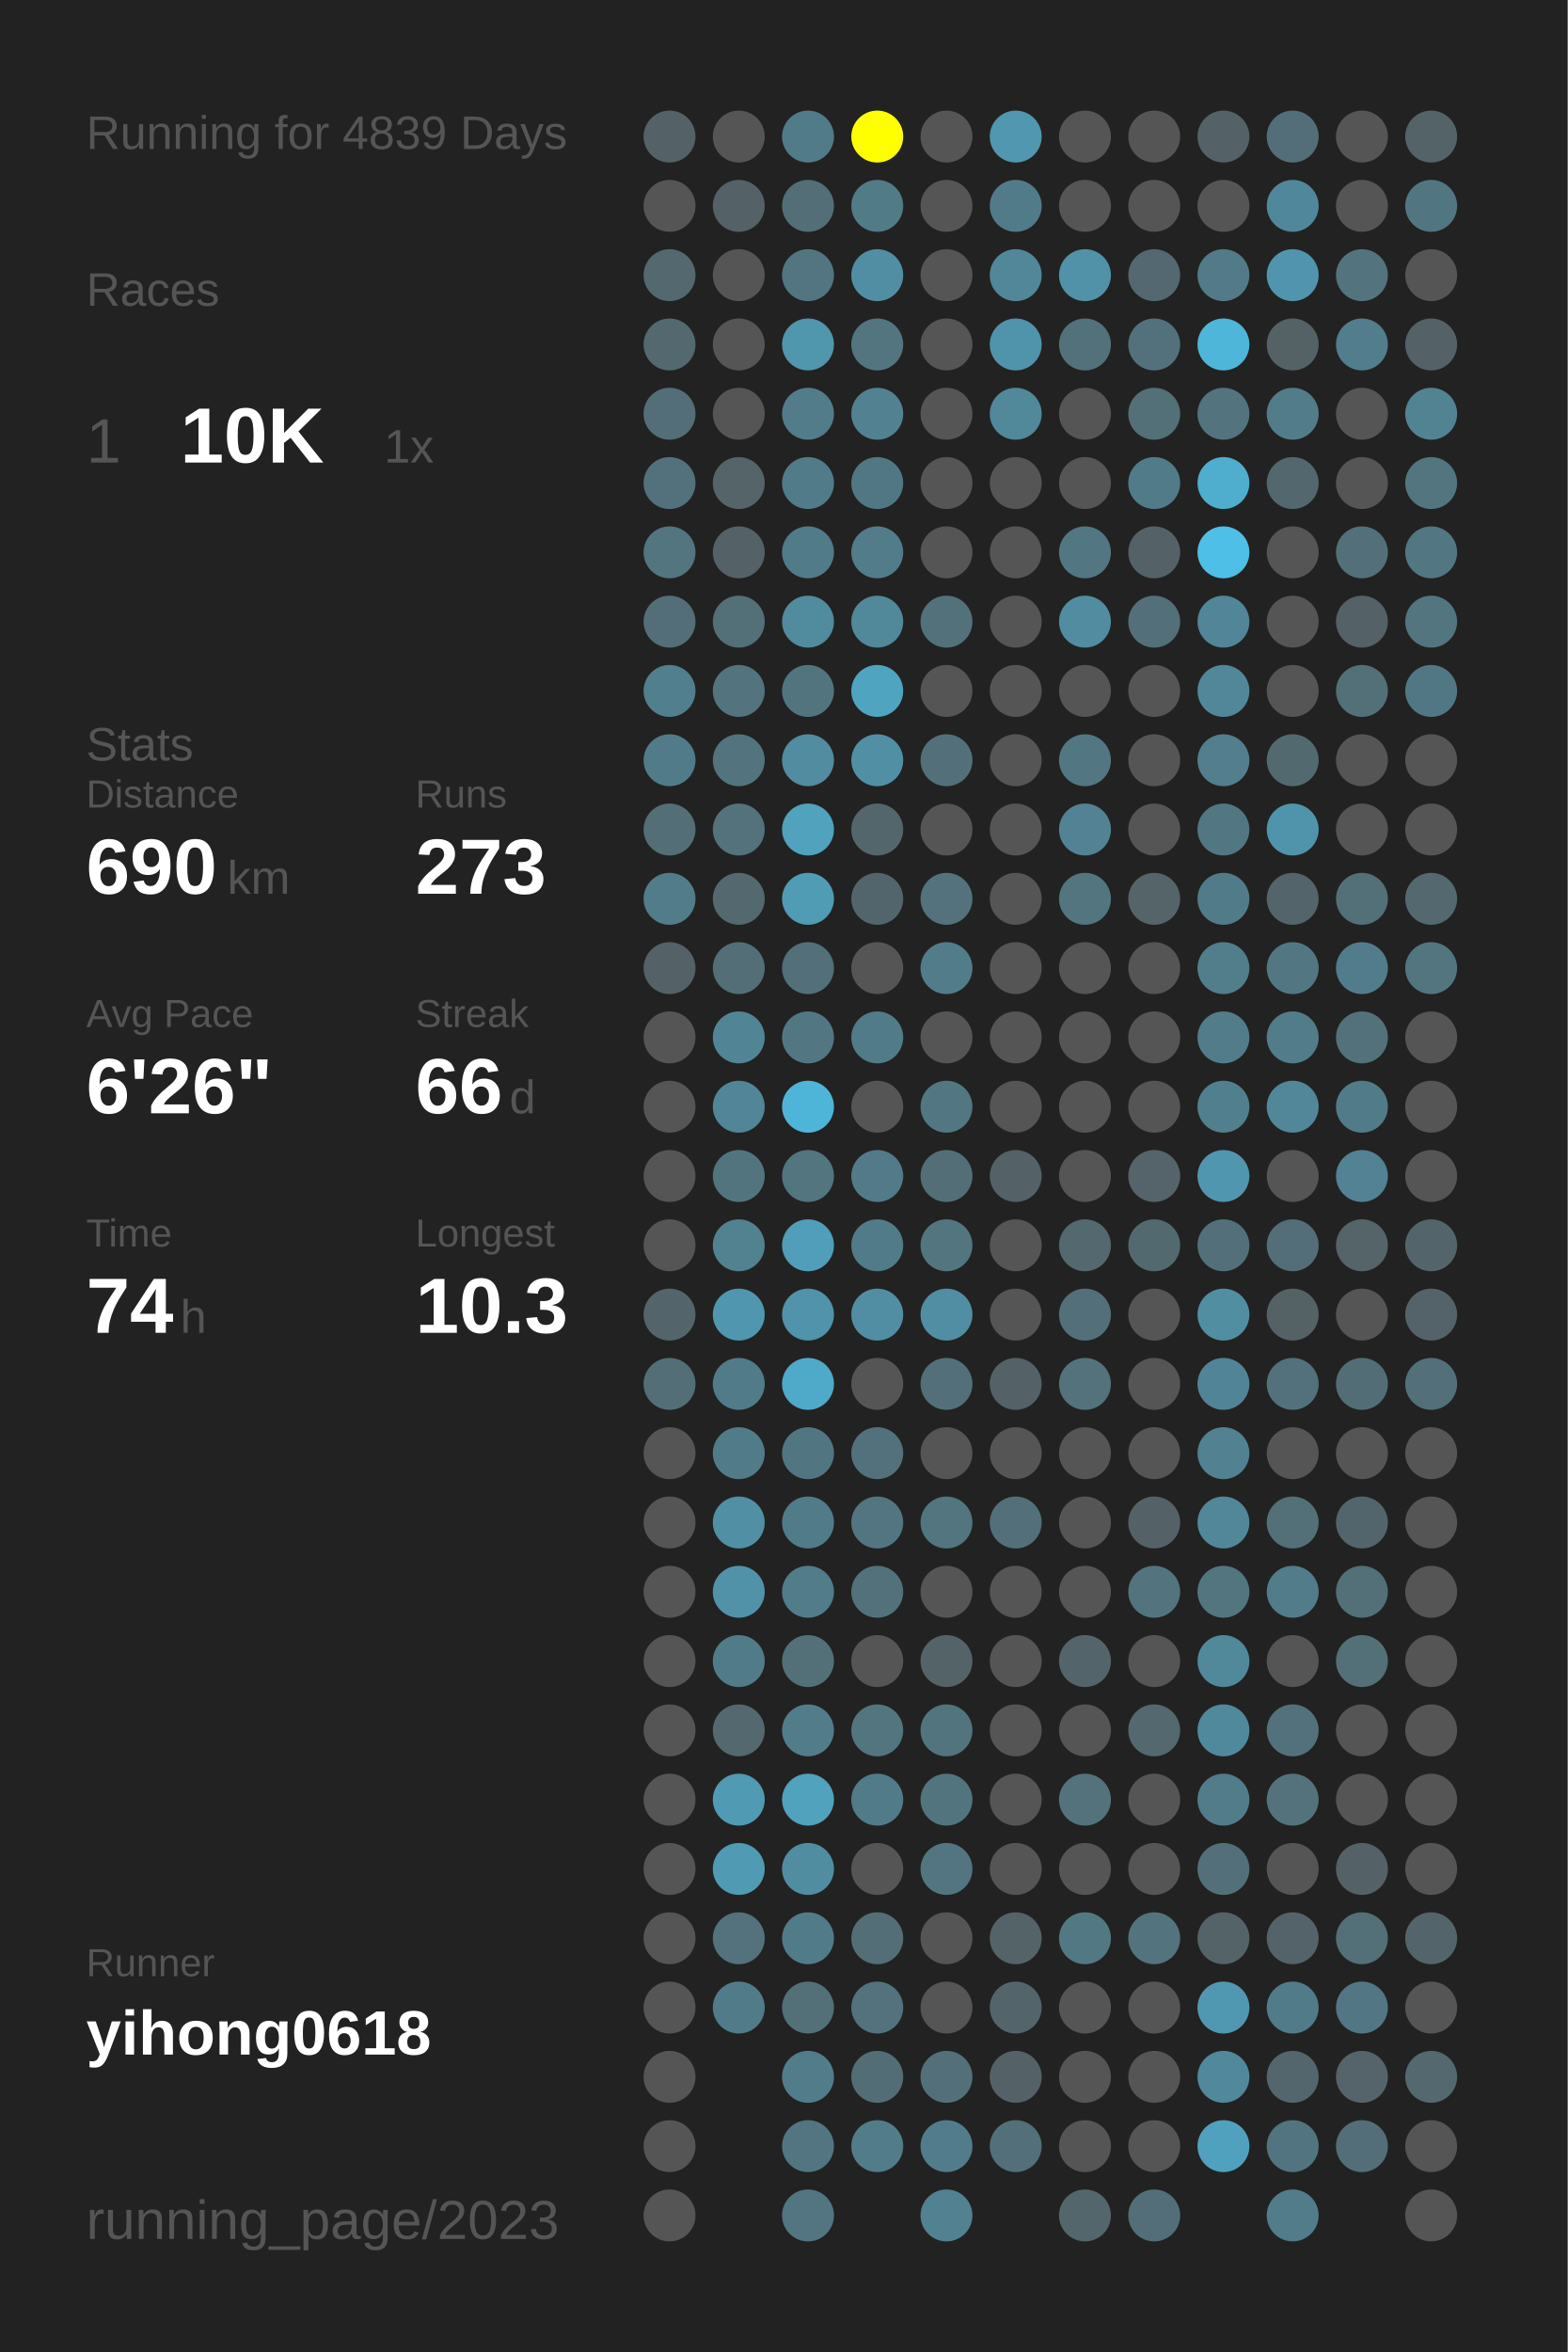
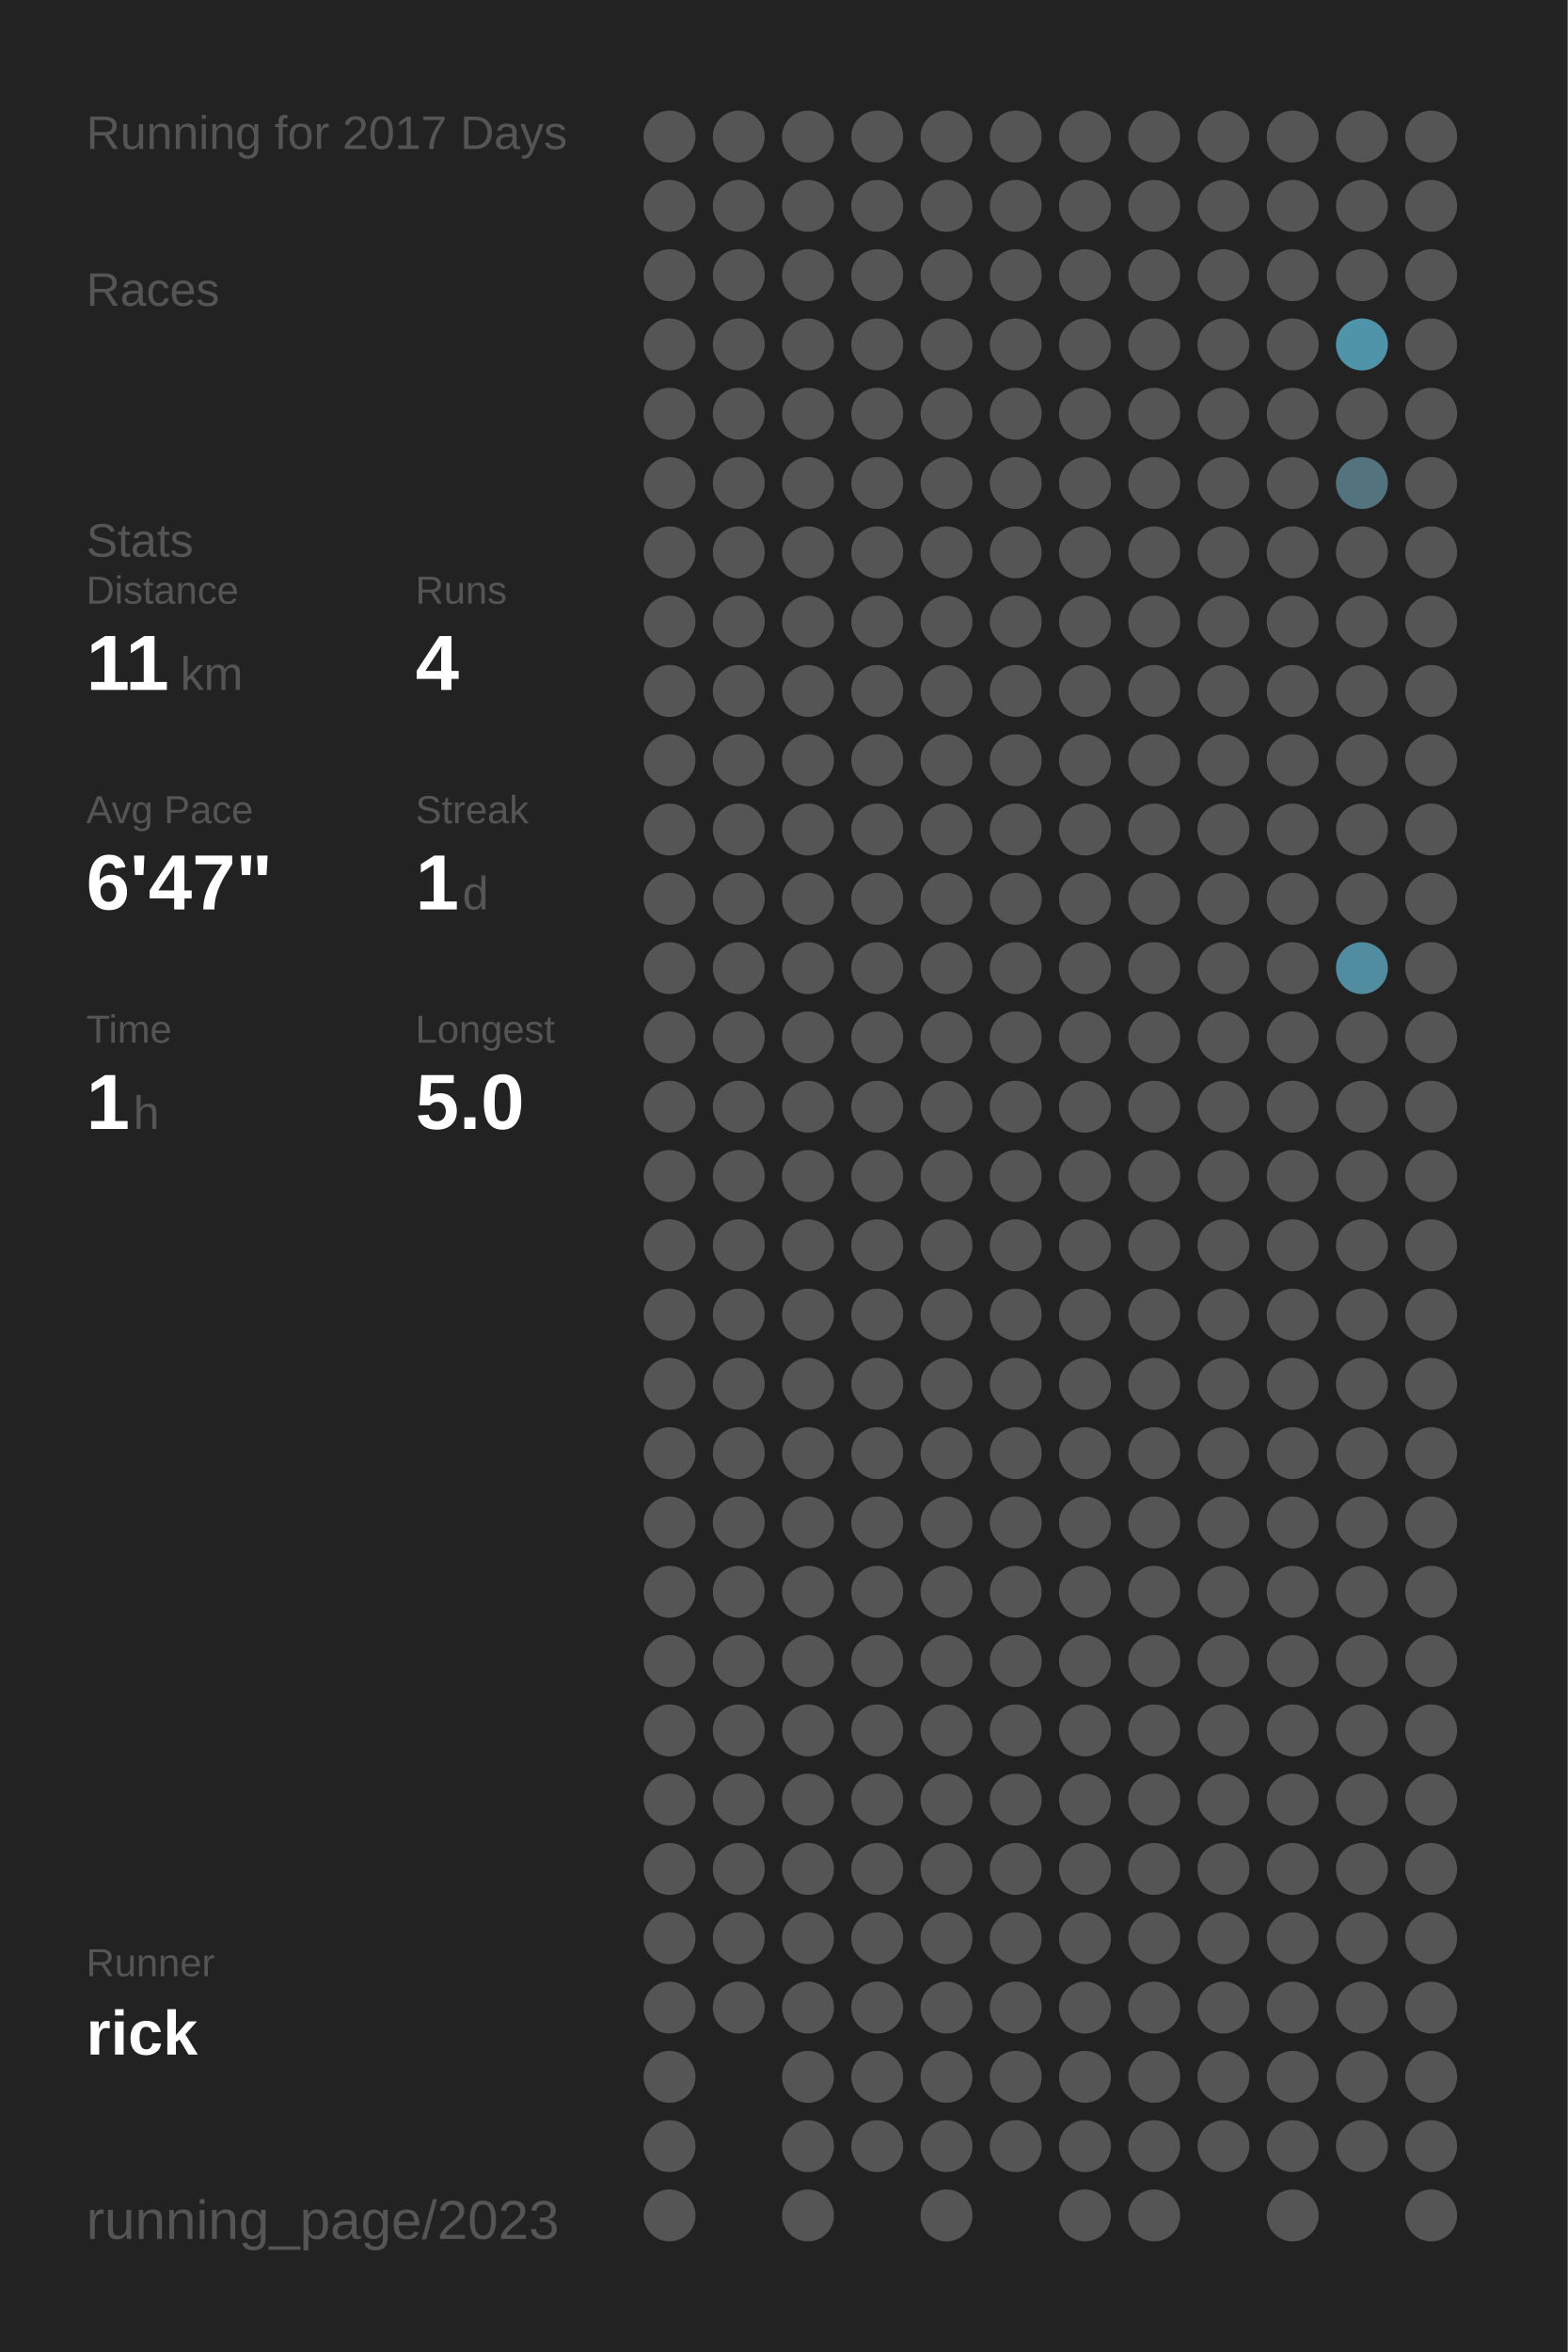
<svg xmlns="http://www.w3.org/2000/svg" baseProfile="full" height="300mm" version="1.1" viewBox="0,0,200,300" width="200mm">
  <defs />
  <rect fill="#222222" height="300" width="200" x="0" y="0" />
-   <text fill="#555555" style="font-size:6px; font-family:Arial;" x="11" y="19">Running for 4839 Days</text>
+   <text fill="#555555" style="font-size:6px; font-family:Arial;" x="11" y="19">Running for 2017 Days</text>
  <text fill="#555555" style="font-size:6px; font-family:Arial;" x="11" y="39">Races</text>
-   <text fill="#555555" style="font-size:8px; font-family:Arial;" x="11" y="59">1</text>
-   <text fill="#FFFFFF" style="font-size:10px; font-family:Arial; font-weight:bold;" x="23" y="59">10K</text>
-   <text fill="#555555" style="font-size:6px; font-family:Arial;" x="49" y="59">1x</text>
-   <text fill="#555555" style="font-size:6px; font-family:Arial;" x="11" y="97">Stats</text>
-   <text fill="#555555" style="font-size:5px; font-family:Arial;" x="11" y="103">Distance</text>
-   <text fill="#FFFFFF" style="font-size:10px; font-family:Arial; font-weight:bold;" x="11" y="114">690</text>
-   <text fill="#555555" style="font-size:6px; font-family:Arial;" x="29" y="114">km</text>
-   <text fill="#555555" style="font-size:5px; font-family:Arial;" x="53" y="103">Runs</text>
-   <text fill="#FFFFFF" style="font-size:10px; font-family:Arial; font-weight:bold;" x="53" y="114">273</text>
-   <text fill="#555555" style="font-size:5px; font-family:Arial;" x="11" y="131">Avg Pace</text>
-   <text fill="#FFFFFF" style="font-size:10px; font-family:Arial; font-weight:bold;" x="11" y="142">6'26"</text>
-   <text fill="#555555" style="font-size:5px; font-family:Arial;" x="53" y="131">Streak</text>
-   <text fill="#FFFFFF" style="font-size:10px; font-family:Arial; font-weight:bold;" x="53" y="142">66</text>
-   <text fill="#555555" style="font-size:6px; font-family:Arial;" x="65" y="142">d</text>
-   <text fill="#555555" style="font-size:5px; font-family:Arial;" x="11" y="159">Time</text>
-   <text fill="#FFFFFF" style="font-size:10px; font-family:Arial; font-weight:bold;" x="11" y="170">74</text>
-   <text fill="#555555" style="font-size:6px; font-family:Arial;" x="23" y="170">h</text>
-   <text fill="#555555" style="font-size:5px; font-family:Arial;" x="53" y="159">Longest</text>
-   <text fill="#FFFFFF" style="font-size:10px; font-family:Arial; font-weight:bold;" x="53" y="170">10.3</text>
+   <text fill="#555555" style="font-size:6px; font-family:Arial;" x="11" y="71">Stats</text>
+   <text fill="#555555" style="font-size:5px; font-family:Arial;" x="11" y="77">Distance</text>
+   <text fill="#FFFFFF" style="font-size:10px; font-family:Arial; font-weight:bold;" x="11" y="88">11</text>
+   <text fill="#555555" style="font-size:6px; font-family:Arial;" x="23" y="88">km</text>
+   <text fill="#555555" style="font-size:5px; font-family:Arial;" x="53" y="77">Runs</text>
+   <text fill="#FFFFFF" style="font-size:10px; font-family:Arial; font-weight:bold;" x="53" y="88">4</text>
+   <text fill="#555555" style="font-size:5px; font-family:Arial;" x="11" y="105">Avg Pace</text>
+   <text fill="#FFFFFF" style="font-size:10px; font-family:Arial; font-weight:bold;" x="11" y="116">6'47"</text>
+   <text fill="#555555" style="font-size:5px; font-family:Arial;" x="53" y="105">Streak</text>
+   <text fill="#FFFFFF" style="font-size:10px; font-family:Arial; font-weight:bold;" x="53" y="116">1</text>
+   <text fill="#555555" style="font-size:6px; font-family:Arial;" x="59" y="116">d</text>
+   <text fill="#555555" style="font-size:5px; font-family:Arial;" x="11" y="133">Time</text>
+   <text fill="#FFFFFF" style="font-size:10px; font-family:Arial; font-weight:bold;" x="11" y="144">1</text>
+   <text fill="#555555" style="font-size:6px; font-family:Arial;" x="17" y="144">h</text>
+   <text fill="#555555" style="font-size:5px; font-family:Arial;" x="53" y="133">Longest</text>
+   <text fill="#FFFFFF" style="font-size:10px; font-family:Arial; font-weight:bold;" x="53" y="144">5.0</text>
  <text fill="#555555" style="font-size:5px; font-family:Arial;" x="11" y="252.065">Runner</text>
-   <text fill="#FFFFFF" style="font-size:8px; font-family:Arial; font-weight:bold;" x="11" y="262.065">yihong0618</text>
+   <text fill="#FFFFFF" style="font-size:8px; font-family:Arial; font-weight:bold;" x="11" y="262.065">rick</text>
  <text fill="#555555" style="font-size:7px; font-family:Arial;" x="11" y="285.581">running_page/2023</text>
-   <circle cx="85.417" cy="17.419" fill="#546166" r="3.312" />
+   <circle cx="85.417" cy="17.419" fill="#555555" r="3.312" />
  <circle cx="85.417" cy="26.258" fill="#555555" r="3.312" />
-   <circle cx="85.417" cy="35.097" fill="#53686f" r="3.312" />
-   <circle cx="85.417" cy="43.935" fill="#53686f" r="3.312" />
-   <circle cx="85.417" cy="52.774" fill="#536e78" r="3.312" />
-   <circle cx="85.417" cy="61.613" fill="#53717c" r="3.312" />
-   <circle cx="85.417" cy="70.452" fill="#527580" r="3.312" />
-   <circle cx="85.417" cy="79.29" fill="#536e78" r="3.312" />
-   <circle cx="85.417" cy="88.129" fill="#527f8e" r="3.312" />
-   <circle cx="85.417" cy="96.968" fill="#527b89" r="3.312" />
-   <circle cx="85.417" cy="105.806" fill="#536e77" r="3.312" />
-   <circle cx="85.417" cy="114.645" fill="#527c8a" r="3.312" />
-   <circle cx="85.417" cy="123.484" fill="#546166" r="3.312" />
+   <circle cx="85.417" cy="35.097" fill="#555555" r="3.312" />
+   <circle cx="85.417" cy="43.935" fill="#555555" r="3.312" />
+   <circle cx="85.417" cy="52.774" fill="#555555" r="3.312" />
+   <circle cx="85.417" cy="61.613" fill="#555555" r="3.312" />
+   <circle cx="85.417" cy="70.452" fill="#555555" r="3.312" />
+   <circle cx="85.417" cy="79.29" fill="#555555" r="3.312" />
+   <circle cx="85.417" cy="88.129" fill="#555555" r="3.312" />
+   <circle cx="85.417" cy="96.968" fill="#555555" r="3.312" />
+   <circle cx="85.417" cy="105.806" fill="#555555" r="3.312" />
+   <circle cx="85.417" cy="114.645" fill="#555555" r="3.312" />
+   <circle cx="85.417" cy="123.484" fill="#555555" r="3.312" />
  <circle cx="85.417" cy="132.323" fill="#555555" r="3.312" />
  <circle cx="85.417" cy="141.161" fill="#555555" r="3.312" />
  <circle cx="85.417" cy="150" fill="#555555" r="3.312" />
  <circle cx="85.417" cy="158.839" fill="#555555" r="3.312" />
-   <circle cx="85.417" cy="167.677" fill="#53656b" r="3.312" />
-   <circle cx="85.417" cy="176.516" fill="#536e77" r="3.312" />
+   <circle cx="85.417" cy="167.677" fill="#555555" r="3.312" />
+   <circle cx="85.417" cy="176.516" fill="#555555" r="3.312" />
  <circle cx="85.417" cy="185.355" fill="#555555" r="3.312" />
  <circle cx="85.417" cy="194.194" fill="#555555" r="3.312" />
  <circle cx="85.417" cy="203.032" fill="#555555" r="3.312" />
  <circle cx="85.417" cy="211.871" fill="#555555" r="3.312" />
  <circle cx="85.417" cy="220.71" fill="#555555" r="3.312" />
  <circle cx="85.417" cy="229.548" fill="#555555" r="3.312" />
  <circle cx="85.417" cy="238.387" fill="#555555" r="3.312" />
  <circle cx="85.417" cy="247.226" fill="#555555" r="3.312" />
  <circle cx="85.417" cy="256.065" fill="#555555" r="3.312" />
  <circle cx="85.417" cy="264.903" fill="#555555" r="3.312" />
  <circle cx="85.417" cy="273.742" fill="#555555" r="3.312" />
  <circle cx="85.417" cy="282.581" fill="#555555" r="3.312" />
  <circle cx="94.25" cy="17.419" fill="#555555" r="3.312" />
-   <circle cx="94.25" cy="26.258" fill="#546166" r="3.312" />
+   <circle cx="94.25" cy="26.258" fill="#555555" r="3.312" />
  <circle cx="94.25" cy="35.097" fill="#555555" r="3.312" />
  <circle cx="94.25" cy="43.935" fill="#555555" r="3.312" />
  <circle cx="94.25" cy="52.774" fill="#555555" r="3.312" />
-   <circle cx="94.25" cy="61.613" fill="#546469" r="3.312" />
-   <circle cx="94.25" cy="70.452" fill="#546267" r="3.312" />
-   <circle cx="94.25" cy="79.29" fill="#536f78" r="3.312" />
-   <circle cx="94.25" cy="88.129" fill="#53737e" r="3.312" />
-   <circle cx="94.25" cy="96.968" fill="#53737e" r="3.312" />
-   <circle cx="94.25" cy="105.806" fill="#53727c" r="3.312" />
-   <circle cx="94.25" cy="114.645" fill="#53686f" r="3.312" />
-   <circle cx="94.25" cy="123.484" fill="#536e77" r="3.312" />
-   <circle cx="94.25" cy="132.323" fill="#518596" r="3.312" />
-   <circle cx="94.25" cy="141.161" fill="#518597" r="3.312" />
-   <circle cx="94.25" cy="150" fill="#52747f" r="3.312" />
-   <circle cx="94.25" cy="158.839" fill="#528190" r="3.312" />
-   <circle cx="94.25" cy="167.677" fill="#5096ae" r="3.312" />
-   <circle cx="94.25" cy="176.516" fill="#527b89" r="3.312" />
-   <circle cx="94.25" cy="185.355" fill="#527b89" r="3.312" />
-   <circle cx="94.25" cy="194.194" fill="#518fa4" r="3.312" />
-   <circle cx="94.25" cy="203.032" fill="#5192a9" r="3.312" />
-   <circle cx="94.25" cy="211.871" fill="#527b89" r="3.312" />
-   <circle cx="94.25" cy="220.71" fill="#53686f" r="3.312" />
-   <circle cx="94.25" cy="229.548" fill="#509ab3" r="3.312" />
-   <circle cx="94.25" cy="238.387" fill="#509ab3" r="3.312" />
-   <circle cx="94.25" cy="247.226" fill="#53727d" r="3.312" />
-   <circle cx="94.25" cy="256.065" fill="#527b89" r="3.312" />
-   <circle cx="103.083" cy="17.419" fill="#527b89" r="3.312" />
-   <circle cx="103.083" cy="26.258" fill="#536e77" r="3.312" />
-   <circle cx="103.083" cy="35.097" fill="#527581" r="3.312" />
-   <circle cx="103.083" cy="43.935" fill="#5096ad" r="3.312" />
-   <circle cx="103.083" cy="52.774" fill="#527c8a" r="3.312" />
-   <circle cx="103.083" cy="61.613" fill="#527b89" r="3.312" />
-   <circle cx="103.083" cy="70.452" fill="#527b89" r="3.312" />
-   <circle cx="103.083" cy="79.29" fill="#518b9e" r="3.312" />
-   <circle cx="103.083" cy="88.129" fill="#52747f" r="3.312" />
-   <circle cx="103.083" cy="96.968" fill="#518ca0" r="3.312" />
-   <circle cx="103.083" cy="105.806" fill="#50a2bd" r="3.312" />
-   <circle cx="103.083" cy="114.645" fill="#509cb5" r="3.312" />
-   <circle cx="103.083" cy="123.484" fill="#536f79" r="3.312" />
-   <circle cx="103.083" cy="132.323" fill="#527783" r="3.312" />
-   <circle cx="103.083" cy="141.161" fill="#4eb5d8" r="3.312" />
-   <circle cx="103.083" cy="150" fill="#527580" r="3.312" />
-   <circle cx="103.083" cy="158.839" fill="#509eb9" r="3.312" />
-   <circle cx="103.083" cy="167.677" fill="#5093aa" r="3.312" />
-   <circle cx="103.083" cy="176.516" fill="#4faac9" r="3.312" />
-   <circle cx="103.083" cy="185.355" fill="#527681" r="3.312" />
-   <circle cx="103.083" cy="194.194" fill="#527b89" r="3.312" />
-   <circle cx="103.083" cy="203.032" fill="#527c8a" r="3.312" />
-   <circle cx="103.083" cy="211.871" fill="#536f78" r="3.312" />
-   <circle cx="103.083" cy="220.71" fill="#527c8a" r="3.312" />
-   <circle cx="103.083" cy="229.548" fill="#50a2bd" r="3.312" />
-   <circle cx="103.083" cy="238.387" fill="#518da1" r="3.312" />
-   <circle cx="103.083" cy="247.226" fill="#527b89" r="3.312" />
-   <circle cx="103.083" cy="256.065" fill="#536f78" r="3.312" />
-   <circle cx="103.083" cy="264.903" fill="#527c8a" r="3.312" />
-   <circle cx="103.083" cy="273.742" fill="#527581" r="3.312" />
-   <circle cx="103.083" cy="282.581" fill="#527581" r="3.312" />
-   <circle cx="111.917" cy="17.419" fill="#FFFF00" r="3.312" />
-   <circle cx="111.917" cy="26.258" fill="#527b88" r="3.312" />
-   <circle cx="111.917" cy="35.097" fill="#518ea3" r="3.312" />
-   <circle cx="111.917" cy="43.935" fill="#527580" r="3.312" />
-   <circle cx="111.917" cy="52.774" fill="#528192" r="3.312" />
-   <circle cx="111.917" cy="61.613" fill="#527784" r="3.312" />
-   <circle cx="111.917" cy="70.452" fill="#527c8a" r="3.312" />
-   <circle cx="111.917" cy="79.29" fill="#51889a" r="3.312" />
-   <circle cx="111.917" cy="88.129" fill="#4fa4c0" r="3.312" />
-   <circle cx="111.917" cy="96.968" fill="#518fa5" r="3.312" />
-   <circle cx="111.917" cy="105.806" fill="#53666c" r="3.312" />
-   <circle cx="111.917" cy="114.645" fill="#53656c" r="3.312" />
+   <circle cx="94.25" cy="61.613" fill="#555555" r="3.312" />
+   <circle cx="94.25" cy="70.452" fill="#555555" r="3.312" />
+   <circle cx="94.25" cy="79.29" fill="#555555" r="3.312" />
+   <circle cx="94.25" cy="88.129" fill="#555555" r="3.312" />
+   <circle cx="94.25" cy="96.968" fill="#555555" r="3.312" />
+   <circle cx="94.25" cy="105.806" fill="#555555" r="3.312" />
+   <circle cx="94.25" cy="114.645" fill="#555555" r="3.312" />
+   <circle cx="94.25" cy="123.484" fill="#555555" r="3.312" />
+   <circle cx="94.25" cy="132.323" fill="#555555" r="3.312" />
+   <circle cx="94.25" cy="141.161" fill="#555555" r="3.312" />
+   <circle cx="94.25" cy="150" fill="#555555" r="3.312" />
+   <circle cx="94.25" cy="158.839" fill="#555555" r="3.312" />
+   <circle cx="94.25" cy="167.677" fill="#555555" r="3.312" />
+   <circle cx="94.25" cy="176.516" fill="#555555" r="3.312" />
+   <circle cx="94.25" cy="185.355" fill="#555555" r="3.312" />
+   <circle cx="94.25" cy="194.194" fill="#555555" r="3.312" />
+   <circle cx="94.25" cy="203.032" fill="#555555" r="3.312" />
+   <circle cx="94.25" cy="211.871" fill="#555555" r="3.312" />
+   <circle cx="94.25" cy="220.71" fill="#555555" r="3.312" />
+   <circle cx="94.25" cy="229.548" fill="#555555" r="3.312" />
+   <circle cx="94.25" cy="238.387" fill="#555555" r="3.312" />
+   <circle cx="94.25" cy="247.226" fill="#555555" r="3.312" />
+   <circle cx="94.25" cy="256.065" fill="#555555" r="3.312" />
+   <circle cx="103.083" cy="17.419" fill="#555555" r="3.312" />
+   <circle cx="103.083" cy="26.258" fill="#555555" r="3.312" />
+   <circle cx="103.083" cy="35.097" fill="#555555" r="3.312" />
+   <circle cx="103.083" cy="43.935" fill="#555555" r="3.312" />
+   <circle cx="103.083" cy="52.774" fill="#555555" r="3.312" />
+   <circle cx="103.083" cy="61.613" fill="#555555" r="3.312" />
+   <circle cx="103.083" cy="70.452" fill="#555555" r="3.312" />
+   <circle cx="103.083" cy="79.29" fill="#555555" r="3.312" />
+   <circle cx="103.083" cy="88.129" fill="#555555" r="3.312" />
+   <circle cx="103.083" cy="96.968" fill="#555555" r="3.312" />
+   <circle cx="103.083" cy="105.806" fill="#555555" r="3.312" />
+   <circle cx="103.083" cy="114.645" fill="#555555" r="3.312" />
+   <circle cx="103.083" cy="123.484" fill="#555555" r="3.312" />
+   <circle cx="103.083" cy="132.323" fill="#555555" r="3.312" />
+   <circle cx="103.083" cy="141.161" fill="#555555" r="3.312" />
+   <circle cx="103.083" cy="150" fill="#555555" r="3.312" />
+   <circle cx="103.083" cy="158.839" fill="#555555" r="3.312" />
+   <circle cx="103.083" cy="167.677" fill="#555555" r="3.312" />
+   <circle cx="103.083" cy="176.516" fill="#555555" r="3.312" />
+   <circle cx="103.083" cy="185.355" fill="#555555" r="3.312" />
+   <circle cx="103.083" cy="194.194" fill="#555555" r="3.312" />
+   <circle cx="103.083" cy="203.032" fill="#555555" r="3.312" />
+   <circle cx="103.083" cy="211.871" fill="#555555" r="3.312" />
+   <circle cx="103.083" cy="220.71" fill="#555555" r="3.312" />
+   <circle cx="103.083" cy="229.548" fill="#555555" r="3.312" />
+   <circle cx="103.083" cy="238.387" fill="#555555" r="3.312" />
+   <circle cx="103.083" cy="247.226" fill="#555555" r="3.312" />
+   <circle cx="103.083" cy="256.065" fill="#555555" r="3.312" />
+   <circle cx="103.083" cy="264.903" fill="#555555" r="3.312" />
+   <circle cx="103.083" cy="273.742" fill="#555555" r="3.312" />
+   <circle cx="103.083" cy="282.581" fill="#555555" r="3.312" />
+   <circle cx="111.917" cy="17.419" fill="#555555" r="3.312" />
+   <circle cx="111.917" cy="26.258" fill="#555555" r="3.312" />
+   <circle cx="111.917" cy="35.097" fill="#555555" r="3.312" />
+   <circle cx="111.917" cy="43.935" fill="#555555" r="3.312" />
+   <circle cx="111.917" cy="52.774" fill="#555555" r="3.312" />
+   <circle cx="111.917" cy="61.613" fill="#555555" r="3.312" />
+   <circle cx="111.917" cy="70.452" fill="#555555" r="3.312" />
+   <circle cx="111.917" cy="79.29" fill="#555555" r="3.312" />
+   <circle cx="111.917" cy="88.129" fill="#555555" r="3.312" />
+   <circle cx="111.917" cy="96.968" fill="#555555" r="3.312" />
+   <circle cx="111.917" cy="105.806" fill="#555555" r="3.312" />
+   <circle cx="111.917" cy="114.645" fill="#555555" r="3.312" />
  <circle cx="111.917" cy="123.484" fill="#555555" r="3.312" />
-   <circle cx="111.917" cy="132.323" fill="#527b89" r="3.312" />
+   <circle cx="111.917" cy="132.323" fill="#555555" r="3.312" />
  <circle cx="111.917" cy="141.161" fill="#555555" r="3.312" />
-   <circle cx="111.917" cy="150" fill="#527a88" r="3.312" />
-   <circle cx="111.917" cy="158.839" fill="#527b89" r="3.312" />
-   <circle cx="111.917" cy="167.677" fill="#518ea3" r="3.312" />
+   <circle cx="111.917" cy="150" fill="#555555" r="3.312" />
+   <circle cx="111.917" cy="158.839" fill="#555555" r="3.312" />
+   <circle cx="111.917" cy="167.677" fill="#555555" r="3.312" />
  <circle cx="111.917" cy="176.516" fill="#555555" r="3.312" />
-   <circle cx="111.917" cy="185.355" fill="#53717c" r="3.312" />
-   <circle cx="111.917" cy="194.194" fill="#527581" r="3.312" />
-   <circle cx="111.917" cy="203.032" fill="#53717b" r="3.312" />
+   <circle cx="111.917" cy="185.355" fill="#555555" r="3.312" />
+   <circle cx="111.917" cy="194.194" fill="#555555" r="3.312" />
+   <circle cx="111.917" cy="203.032" fill="#555555" r="3.312" />
  <circle cx="111.917" cy="211.871" fill="#555555" r="3.312" />
-   <circle cx="111.917" cy="220.71" fill="#527580" r="3.312" />
-   <circle cx="111.917" cy="229.548" fill="#527b89" r="3.312" />
+   <circle cx="111.917" cy="220.71" fill="#555555" r="3.312" />
+   <circle cx="111.917" cy="229.548" fill="#555555" r="3.312" />
  <circle cx="111.917" cy="238.387" fill="#555555" r="3.312" />
-   <circle cx="111.917" cy="247.226" fill="#536e77" r="3.312" />
-   <circle cx="111.917" cy="256.065" fill="#53727d" r="3.312" />
-   <circle cx="111.917" cy="264.903" fill="#536d76" r="3.312" />
-   <circle cx="111.917" cy="273.742" fill="#527c8a" r="3.312" />
+   <circle cx="111.917" cy="247.226" fill="#555555" r="3.312" />
+   <circle cx="111.917" cy="256.065" fill="#555555" r="3.312" />
+   <circle cx="111.917" cy="264.903" fill="#555555" r="3.312" />
+   <circle cx="111.917" cy="273.742" fill="#555555" r="3.312" />
  <circle cx="120.75" cy="17.419" fill="#555555" r="3.312" />
  <circle cx="120.75" cy="26.258" fill="#555555" r="3.312" />
  <circle cx="120.75" cy="35.097" fill="#555555" r="3.312" />
  <circle cx="120.75" cy="43.935" fill="#555555" r="3.312" />
  <circle cx="120.75" cy="52.774" fill="#555555" r="3.312" />
  <circle cx="120.75" cy="61.613" fill="#555555" r="3.312" />
  <circle cx="120.75" cy="70.452" fill="#555555" r="3.312" />
-   <circle cx="120.75" cy="79.29" fill="#53717b" r="3.312" />
+   <circle cx="120.75" cy="79.29" fill="#555555" r="3.312" />
  <circle cx="120.75" cy="88.129" fill="#555555" r="3.312" />
-   <circle cx="120.75" cy="96.968" fill="#53707a" r="3.312" />
+   <circle cx="120.75" cy="96.968" fill="#555555" r="3.312" />
  <circle cx="120.75" cy="105.806" fill="#555555" r="3.312" />
-   <circle cx="120.75" cy="114.645" fill="#53727d" r="3.312" />
-   <circle cx="120.75" cy="123.484" fill="#527c8a" r="3.312" />
+   <circle cx="120.75" cy="114.645" fill="#555555" r="3.312" />
+   <circle cx="120.75" cy="123.484" fill="#555555" r="3.312" />
  <circle cx="120.75" cy="132.323" fill="#555555" r="3.312" />
-   <circle cx="120.75" cy="141.161" fill="#527682" r="3.312" />
-   <circle cx="120.75" cy="150" fill="#536e77" r="3.312" />
-   <circle cx="120.75" cy="158.839" fill="#527580" r="3.312" />
-   <circle cx="120.75" cy="167.677" fill="#518ea3" r="3.312" />
-   <circle cx="120.75" cy="176.516" fill="#536f79" r="3.312" />
+   <circle cx="120.75" cy="141.161" fill="#555555" r="3.312" />
+   <circle cx="120.75" cy="150" fill="#555555" r="3.312" />
+   <circle cx="120.75" cy="158.839" fill="#555555" r="3.312" />
+   <circle cx="120.75" cy="167.677" fill="#555555" r="3.312" />
+   <circle cx="120.75" cy="176.516" fill="#555555" r="3.312" />
  <circle cx="120.75" cy="185.355" fill="#555555" r="3.312" />
-   <circle cx="120.75" cy="194.194" fill="#527580" r="3.312" />
+   <circle cx="120.75" cy="194.194" fill="#555555" r="3.312" />
  <circle cx="120.75" cy="203.032" fill="#555555" r="3.312" />
-   <circle cx="120.75" cy="211.871" fill="#546368" r="3.312" />
-   <circle cx="120.75" cy="220.71" fill="#52747f" r="3.312" />
-   <circle cx="120.75" cy="229.548" fill="#52747f" r="3.312" />
-   <circle cx="120.75" cy="238.387" fill="#527581" r="3.312" />
+   <circle cx="120.75" cy="211.871" fill="#555555" r="3.312" />
+   <circle cx="120.75" cy="220.71" fill="#555555" r="3.312" />
+   <circle cx="120.75" cy="229.548" fill="#555555" r="3.312" />
+   <circle cx="120.75" cy="238.387" fill="#555555" r="3.312" />
  <circle cx="120.75" cy="247.226" fill="#555555" r="3.312" />
  <circle cx="120.75" cy="256.065" fill="#555555" r="3.312" />
-   <circle cx="120.75" cy="264.903" fill="#53707a" r="3.312" />
-   <circle cx="120.75" cy="273.742" fill="#527c8b" r="3.312" />
-   <circle cx="120.75" cy="282.581" fill="#528191" r="3.312" />
-   <circle cx="129.583" cy="17.419" fill="#5097af" r="3.312" />
-   <circle cx="129.583" cy="26.258" fill="#527b89" r="3.312" />
-   <circle cx="129.583" cy="35.097" fill="#518799" r="3.312" />
-   <circle cx="129.583" cy="43.935" fill="#5094ab" r="3.312" />
-   <circle cx="129.583" cy="52.774" fill="#51889a" r="3.312" />
+   <circle cx="120.75" cy="264.903" fill="#555555" r="3.312" />
+   <circle cx="120.75" cy="273.742" fill="#555555" r="3.312" />
+   <circle cx="120.75" cy="282.581" fill="#555555" r="3.312" />
+   <circle cx="129.583" cy="17.419" fill="#555555" r="3.312" />
+   <circle cx="129.583" cy="26.258" fill="#555555" r="3.312" />
+   <circle cx="129.583" cy="35.097" fill="#555555" r="3.312" />
+   <circle cx="129.583" cy="43.935" fill="#555555" r="3.312" />
+   <circle cx="129.583" cy="52.774" fill="#555555" r="3.312" />
  <circle cx="129.583" cy="61.613" fill="#555555" r="3.312" />
  <circle cx="129.583" cy="70.452" fill="#555555" r="3.312" />
  <circle cx="129.583" cy="79.29" fill="#555555" r="3.312" />
  <circle cx="129.583" cy="88.129" fill="#555555" r="3.312" />
  <circle cx="129.583" cy="96.968" fill="#555555" r="3.312" />
  <circle cx="129.583" cy="105.806" fill="#555555" r="3.312" />
  <circle cx="129.583" cy="114.645" fill="#555555" r="3.312" />
  <circle cx="129.583" cy="123.484" fill="#555555" r="3.312" />
  <circle cx="129.583" cy="132.323" fill="#555555" r="3.312" />
  <circle cx="129.583" cy="141.161" fill="#555555" r="3.312" />
-   <circle cx="129.583" cy="150" fill="#546166" r="3.312" />
+   <circle cx="129.583" cy="150" fill="#555555" r="3.312" />
  <circle cx="129.583" cy="158.839" fill="#555555" r="3.312" />
  <circle cx="129.583" cy="167.677" fill="#555555" r="3.312" />
-   <circle cx="129.583" cy="176.516" fill="#546166" r="3.312" />
+   <circle cx="129.583" cy="176.516" fill="#555555" r="3.312" />
  <circle cx="129.583" cy="185.355" fill="#555555" r="3.312" />
-   <circle cx="129.583" cy="194.194" fill="#536f79" r="3.312" />
+   <circle cx="129.583" cy="194.194" fill="#555555" r="3.312" />
  <circle cx="129.583" cy="203.032" fill="#555555" r="3.312" />
  <circle cx="129.583" cy="211.871" fill="#555555" r="3.312" />
  <circle cx="129.583" cy="220.71" fill="#555555" r="3.312" />
  <circle cx="129.583" cy="229.548" fill="#555555" r="3.312" />
  <circle cx="129.583" cy="238.387" fill="#555555" r="3.312" />
-   <circle cx="129.583" cy="247.226" fill="#546368" r="3.312" />
-   <circle cx="129.583" cy="256.065" fill="#53656b" r="3.312" />
-   <circle cx="129.583" cy="264.903" fill="#546267" r="3.312" />
-   <circle cx="129.583" cy="273.742" fill="#536f79" r="3.312" />
+   <circle cx="129.583" cy="247.226" fill="#555555" r="3.312" />
+   <circle cx="129.583" cy="256.065" fill="#555555" r="3.312" />
+   <circle cx="129.583" cy="264.903" fill="#555555" r="3.312" />
+   <circle cx="129.583" cy="273.742" fill="#555555" r="3.312" />
  <circle cx="138.417" cy="17.419" fill="#555555" r="3.312" />
  <circle cx="138.417" cy="26.258" fill="#555555" r="3.312" />
-   <circle cx="138.417" cy="35.097" fill="#5192a8" r="3.312" />
-   <circle cx="138.417" cy="43.935" fill="#53717b" r="3.312" />
+   <circle cx="138.417" cy="35.097" fill="#555555" r="3.312" />
+   <circle cx="138.417" cy="43.935" fill="#555555" r="3.312" />
  <circle cx="138.417" cy="52.774" fill="#555555" r="3.312" />
  <circle cx="138.417" cy="61.613" fill="#555555" r="3.312" />
-   <circle cx="138.417" cy="70.452" fill="#527682" r="3.312" />
-   <circle cx="138.417" cy="79.29" fill="#518ca1" r="3.312" />
+   <circle cx="138.417" cy="70.452" fill="#555555" r="3.312" />
+   <circle cx="138.417" cy="79.29" fill="#555555" r="3.312" />
  <circle cx="138.417" cy="88.129" fill="#555555" r="3.312" />
-   <circle cx="138.417" cy="96.968" fill="#527682" r="3.312" />
-   <circle cx="138.417" cy="105.806" fill="#528293" r="3.312" />
-   <circle cx="138.417" cy="114.645" fill="#527580" r="3.312" />
+   <circle cx="138.417" cy="96.968" fill="#555555" r="3.312" />
+   <circle cx="138.417" cy="105.806" fill="#555555" r="3.312" />
+   <circle cx="138.417" cy="114.645" fill="#555555" r="3.312" />
  <circle cx="138.417" cy="123.484" fill="#555555" r="3.312" />
  <circle cx="138.417" cy="132.323" fill="#555555" r="3.312" />
  <circle cx="138.417" cy="141.161" fill="#555555" r="3.312" />
  <circle cx="138.417" cy="150" fill="#555555" r="3.312" />
-   <circle cx="138.417" cy="158.839" fill="#53686f" r="3.312" />
-   <circle cx="138.417" cy="167.677" fill="#53707a" r="3.312" />
-   <circle cx="138.417" cy="176.516" fill="#53727c" r="3.312" />
+   <circle cx="138.417" cy="158.839" fill="#555555" r="3.312" />
+   <circle cx="138.417" cy="167.677" fill="#555555" r="3.312" />
+   <circle cx="138.417" cy="176.516" fill="#555555" r="3.312" />
  <circle cx="138.417" cy="185.355" fill="#555555" r="3.312" />
  <circle cx="138.417" cy="194.194" fill="#555555" r="3.312" />
  <circle cx="138.417" cy="203.032" fill="#555555" r="3.312" />
-   <circle cx="138.417" cy="211.871" fill="#53656b" r="3.312" />
+   <circle cx="138.417" cy="211.871" fill="#555555" r="3.312" />
  <circle cx="138.417" cy="220.71" fill="#555555" r="3.312" />
-   <circle cx="138.417" cy="229.548" fill="#53727c" r="3.312" />
+   <circle cx="138.417" cy="229.548" fill="#555555" r="3.312" />
  <circle cx="138.417" cy="238.387" fill="#555555" r="3.312" />
-   <circle cx="138.417" cy="247.226" fill="#527884" r="3.312" />
+   <circle cx="138.417" cy="247.226" fill="#555555" r="3.312" />
  <circle cx="138.417" cy="256.065" fill="#555555" r="3.312" />
  <circle cx="138.417" cy="264.903" fill="#555555" r="3.312" />
  <circle cx="138.417" cy="273.742" fill="#555555" r="3.312" />
-   <circle cx="138.417" cy="282.581" fill="#53666c" r="3.312" />
+   <circle cx="138.417" cy="282.581" fill="#555555" r="3.312" />
  <circle cx="147.25" cy="17.419" fill="#555555" r="3.312" />
  <circle cx="147.25" cy="26.258" fill="#555555" r="3.312" />
-   <circle cx="147.25" cy="35.097" fill="#536870" r="3.312" />
-   <circle cx="147.25" cy="43.935" fill="#53717c" r="3.312" />
-   <circle cx="147.25" cy="52.774" fill="#536f78" r="3.312" />
-   <circle cx="147.25" cy="61.613" fill="#527b89" r="3.312" />
-   <circle cx="147.25" cy="70.452" fill="#546267" r="3.312" />
-   <circle cx="147.25" cy="79.29" fill="#536f79" r="3.312" />
+   <circle cx="147.25" cy="35.097" fill="#555555" r="3.312" />
+   <circle cx="147.25" cy="43.935" fill="#555555" r="3.312" />
+   <circle cx="147.25" cy="52.774" fill="#555555" r="3.312" />
+   <circle cx="147.25" cy="61.613" fill="#555555" r="3.312" />
+   <circle cx="147.25" cy="70.452" fill="#555555" r="3.312" />
+   <circle cx="147.25" cy="79.29" fill="#555555" r="3.312" />
  <circle cx="147.25" cy="88.129" fill="#555555" r="3.312" />
  <circle cx="147.25" cy="96.968" fill="#555555" r="3.312" />
  <circle cx="147.25" cy="105.806" fill="#555555" r="3.312" />
-   <circle cx="147.25" cy="114.645" fill="#546469" r="3.312" />
+   <circle cx="147.25" cy="114.645" fill="#555555" r="3.312" />
  <circle cx="147.25" cy="123.484" fill="#555555" r="3.312" />
  <circle cx="147.25" cy="132.323" fill="#555555" r="3.312" />
  <circle cx="147.25" cy="141.161" fill="#555555" r="3.312" />
-   <circle cx="147.25" cy="150" fill="#54646a" r="3.312" />
-   <circle cx="147.25" cy="158.839" fill="#536970" r="3.312" />
+   <circle cx="147.25" cy="150" fill="#555555" r="3.312" />
+   <circle cx="147.25" cy="158.839" fill="#555555" r="3.312" />
  <circle cx="147.25" cy="167.677" fill="#555555" r="3.312" />
  <circle cx="147.25" cy="176.516" fill="#555555" r="3.312" />
  <circle cx="147.25" cy="185.355" fill="#555555" r="3.312" />
-   <circle cx="147.25" cy="194.194" fill="#546166" r="3.312" />
-   <circle cx="147.25" cy="203.032" fill="#53747f" r="3.312" />
+   <circle cx="147.25" cy="194.194" fill="#555555" r="3.312" />
+   <circle cx="147.25" cy="203.032" fill="#555555" r="3.312" />
  <circle cx="147.25" cy="211.871" fill="#555555" r="3.312" />
-   <circle cx="147.25" cy="220.71" fill="#53686f" r="3.312" />
+   <circle cx="147.25" cy="220.71" fill="#555555" r="3.312" />
  <circle cx="147.25" cy="229.548" fill="#555555" r="3.312" />
  <circle cx="147.25" cy="238.387" fill="#555555" r="3.312" />
-   <circle cx="147.25" cy="247.226" fill="#53737e" r="3.312" />
+   <circle cx="147.25" cy="247.226" fill="#555555" r="3.312" />
  <circle cx="147.25" cy="256.065" fill="#555555" r="3.312" />
  <circle cx="147.25" cy="264.903" fill="#555555" r="3.312" />
  <circle cx="147.25" cy="273.742" fill="#555555" r="3.312" />
-   <circle cx="147.25" cy="282.581" fill="#536e78" r="3.312" />
-   <circle cx="156.083" cy="17.419" fill="#546166" r="3.312" />
+   <circle cx="147.25" cy="282.581" fill="#555555" r="3.312" />
+   <circle cx="156.083" cy="17.419" fill="#555555" r="3.312" />
  <circle cx="156.083" cy="26.258" fill="#555555" r="3.312" />
-   <circle cx="156.083" cy="35.097" fill="#527a88" r="3.312" />
-   <circle cx="156.083" cy="43.935" fill="#4eb6d8" r="3.312" />
-   <circle cx="156.083" cy="52.774" fill="#53737e" r="3.312" />
-   <circle cx="156.083" cy="61.613" fill="#4fadcd" r="3.312" />
-   <circle cx="156.083" cy="70.452" fill="#4ebfe6" r="3.312" />
-   <circle cx="156.083" cy="79.29" fill="#518597" r="3.312" />
-   <circle cx="156.083" cy="88.129" fill="#518799" r="3.312" />
-   <circle cx="156.083" cy="96.968" fill="#527e8d" r="3.312" />
-   <circle cx="156.083" cy="105.806" fill="#527682" r="3.312" />
-   <circle cx="156.083" cy="114.645" fill="#527b89" r="3.312" />
-   <circle cx="156.083" cy="123.484" fill="#527d8b" r="3.312" />
-   <circle cx="156.083" cy="132.323" fill="#527c8a" r="3.312" />
-   <circle cx="156.083" cy="141.161" fill="#527f8e" r="3.312" />
-   <circle cx="156.083" cy="150" fill="#5096ae" r="3.312" />
-   <circle cx="156.083" cy="158.839" fill="#53707a" r="3.312" />
-   <circle cx="156.083" cy="167.677" fill="#518ea2" r="3.312" />
-   <circle cx="156.083" cy="176.516" fill="#518496" r="3.312" />
-   <circle cx="156.083" cy="185.355" fill="#528191" r="3.312" />
-   <circle cx="156.083" cy="194.194" fill="#518799" r="3.312" />
-   <circle cx="156.083" cy="203.032" fill="#527580" r="3.312" />
-   <circle cx="156.083" cy="211.871" fill="#51889a" r="3.312" />
-   <circle cx="156.083" cy="220.71" fill="#51899c" r="3.312" />
-   <circle cx="156.083" cy="229.548" fill="#527c8a" r="3.312" />
-   <circle cx="156.083" cy="238.387" fill="#536f79" r="3.312" />
-   <circle cx="156.083" cy="247.226" fill="#546368" r="3.312" />
-   <circle cx="156.083" cy="256.065" fill="#5098b1" r="3.312" />
-   <circle cx="156.083" cy="264.903" fill="#51889b" r="3.312" />
-   <circle cx="156.083" cy="273.742" fill="#50a1bd" r="3.312" />
-   <circle cx="164.917" cy="17.419" fill="#536e78" r="3.312" />
-   <circle cx="164.917" cy="26.258" fill="#51879a" r="3.312" />
-   <circle cx="164.917" cy="35.097" fill="#5095ad" r="3.312" />
-   <circle cx="164.917" cy="43.935" fill="#546266" r="3.312" />
-   <circle cx="164.917" cy="52.774" fill="#527c8a" r="3.312" />
-   <circle cx="164.917" cy="61.613" fill="#53676e" r="3.312" />
+   <circle cx="156.083" cy="35.097" fill="#555555" r="3.312" />
+   <circle cx="156.083" cy="43.935" fill="#555555" r="3.312" />
+   <circle cx="156.083" cy="52.774" fill="#555555" r="3.312" />
+   <circle cx="156.083" cy="61.613" fill="#555555" r="3.312" />
+   <circle cx="156.083" cy="70.452" fill="#555555" r="3.312" />
+   <circle cx="156.083" cy="79.29" fill="#555555" r="3.312" />
+   <circle cx="156.083" cy="88.129" fill="#555555" r="3.312" />
+   <circle cx="156.083" cy="96.968" fill="#555555" r="3.312" />
+   <circle cx="156.083" cy="105.806" fill="#555555" r="3.312" />
+   <circle cx="156.083" cy="114.645" fill="#555555" r="3.312" />
+   <circle cx="156.083" cy="123.484" fill="#555555" r="3.312" />
+   <circle cx="156.083" cy="132.323" fill="#555555" r="3.312" />
+   <circle cx="156.083" cy="141.161" fill="#555555" r="3.312" />
+   <circle cx="156.083" cy="150" fill="#555555" r="3.312" />
+   <circle cx="156.083" cy="158.839" fill="#555555" r="3.312" />
+   <circle cx="156.083" cy="167.677" fill="#555555" r="3.312" />
+   <circle cx="156.083" cy="176.516" fill="#555555" r="3.312" />
+   <circle cx="156.083" cy="185.355" fill="#555555" r="3.312" />
+   <circle cx="156.083" cy="194.194" fill="#555555" r="3.312" />
+   <circle cx="156.083" cy="203.032" fill="#555555" r="3.312" />
+   <circle cx="156.083" cy="211.871" fill="#555555" r="3.312" />
+   <circle cx="156.083" cy="220.71" fill="#555555" r="3.312" />
+   <circle cx="156.083" cy="229.548" fill="#555555" r="3.312" />
+   <circle cx="156.083" cy="238.387" fill="#555555" r="3.312" />
+   <circle cx="156.083" cy="247.226" fill="#555555" r="3.312" />
+   <circle cx="156.083" cy="256.065" fill="#555555" r="3.312" />
+   <circle cx="156.083" cy="264.903" fill="#555555" r="3.312" />
+   <circle cx="156.083" cy="273.742" fill="#555555" r="3.312" />
+   <circle cx="164.917" cy="17.419" fill="#555555" r="3.312" />
+   <circle cx="164.917" cy="26.258" fill="#555555" r="3.312" />
+   <circle cx="164.917" cy="35.097" fill="#555555" r="3.312" />
+   <circle cx="164.917" cy="43.935" fill="#555555" r="3.312" />
+   <circle cx="164.917" cy="52.774" fill="#555555" r="3.312" />
+   <circle cx="164.917" cy="61.613" fill="#555555" r="3.312" />
  <circle cx="164.917" cy="70.452" fill="#555555" r="3.312" />
  <circle cx="164.917" cy="79.29" fill="#555555" r="3.312" />
  <circle cx="164.917" cy="88.129" fill="#555555" r="3.312" />
-   <circle cx="164.917" cy="96.968" fill="#536970" r="3.312" />
-   <circle cx="164.917" cy="105.806" fill="#5094ab" r="3.312" />
-   <circle cx="164.917" cy="114.645" fill="#53646a" r="3.312" />
-   <circle cx="164.917" cy="123.484" fill="#527783" r="3.312" />
-   <circle cx="164.917" cy="132.323" fill="#527c8a" r="3.312" />
-   <circle cx="164.917" cy="141.161" fill="#518799" r="3.312" />
+   <circle cx="164.917" cy="96.968" fill="#555555" r="3.312" />
+   <circle cx="164.917" cy="105.806" fill="#555555" r="3.312" />
+   <circle cx="164.917" cy="114.645" fill="#555555" r="3.312" />
+   <circle cx="164.917" cy="123.484" fill="#555555" r="3.312" />
+   <circle cx="164.917" cy="132.323" fill="#555555" r="3.312" />
+   <circle cx="164.917" cy="141.161" fill="#555555" r="3.312" />
  <circle cx="164.917" cy="150" fill="#555555" r="3.312" />
-   <circle cx="164.917" cy="158.839" fill="#536e78" r="3.312" />
-   <circle cx="164.917" cy="167.677" fill="#546266" r="3.312" />
-   <circle cx="164.917" cy="176.516" fill="#53717c" r="3.312" />
+   <circle cx="164.917" cy="158.839" fill="#555555" r="3.312" />
+   <circle cx="164.917" cy="167.677" fill="#555555" r="3.312" />
+   <circle cx="164.917" cy="176.516" fill="#555555" r="3.312" />
  <circle cx="164.917" cy="185.355" fill="#555555" r="3.312" />
-   <circle cx="164.917" cy="194.194" fill="#536f78" r="3.312" />
-   <circle cx="164.917" cy="203.032" fill="#527c8a" r="3.312" />
+   <circle cx="164.917" cy="194.194" fill="#555555" r="3.312" />
+   <circle cx="164.917" cy="203.032" fill="#555555" r="3.312" />
  <circle cx="164.917" cy="211.871" fill="#555555" r="3.312" />
-   <circle cx="164.917" cy="220.71" fill="#53717c" r="3.312" />
-   <circle cx="164.917" cy="229.548" fill="#53727c" r="3.312" />
+   <circle cx="164.917" cy="220.71" fill="#555555" r="3.312" />
+   <circle cx="164.917" cy="229.548" fill="#555555" r="3.312" />
  <circle cx="164.917" cy="238.387" fill="#555555" r="3.312" />
-   <circle cx="164.917" cy="247.226" fill="#546369" r="3.312" />
-   <circle cx="164.917" cy="256.065" fill="#527b89" r="3.312" />
-   <circle cx="164.917" cy="264.903" fill="#53666d" r="3.312" />
-   <circle cx="164.917" cy="273.742" fill="#527480" r="3.312" />
-   <circle cx="164.917" cy="282.581" fill="#527c8a" r="3.312" />
+   <circle cx="164.917" cy="247.226" fill="#555555" r="3.312" />
+   <circle cx="164.917" cy="256.065" fill="#555555" r="3.312" />
+   <circle cx="164.917" cy="264.903" fill="#555555" r="3.312" />
+   <circle cx="164.917" cy="273.742" fill="#555555" r="3.312" />
+   <circle cx="164.917" cy="282.581" fill="#555555" r="3.312" />
  <circle cx="173.75" cy="17.419" fill="#555555" r="3.312" />
  <circle cx="173.75" cy="26.258" fill="#555555" r="3.312" />
-   <circle cx="173.75" cy="35.097" fill="#53737e" r="3.312" />
-   <circle cx="173.75" cy="43.935" fill="#527d8c" r="3.312" />
+   <circle cx="173.75" cy="35.097" fill="#555555" r="3.312" />
+   <circle cx="173.75" cy="43.935" fill="#5094aa" r="3.312" />
  <circle cx="173.75" cy="52.774" fill="#555555" r="3.312" />
-   <circle cx="173.75" cy="61.613" fill="#555555" r="3.312" />
-   <circle cx="173.75" cy="70.452" fill="#53707a" r="3.312" />
-   <circle cx="173.75" cy="79.29" fill="#546166" r="3.312" />
-   <circle cx="173.75" cy="88.129" fill="#536f78" r="3.312" />
+   <circle cx="173.75" cy="61.613" fill="#53747f" r="3.312" />
+   <circle cx="173.75" cy="70.452" fill="#555555" r="3.312" />
+   <circle cx="173.75" cy="79.29" fill="#555555" r="3.312" />
+   <circle cx="173.75" cy="88.129" fill="#555555" r="3.312" />
  <circle cx="173.75" cy="96.968" fill="#555555" r="3.312" />
  <circle cx="173.75" cy="105.806" fill="#555555" r="3.312" />
-   <circle cx="173.75" cy="114.645" fill="#536f78" r="3.312" />
-   <circle cx="173.75" cy="123.484" fill="#527c8b" r="3.312" />
-   <circle cx="173.75" cy="132.323" fill="#53717b" r="3.312" />
-   <circle cx="173.75" cy="141.161" fill="#527b89" r="3.312" />
-   <circle cx="173.75" cy="150" fill="#528293" r="3.312" />
-   <circle cx="173.75" cy="158.839" fill="#546469" r="3.312" />
+   <circle cx="173.75" cy="114.645" fill="#555555" r="3.312" />
+   <circle cx="173.75" cy="123.484" fill="#518ca0" r="3.312" />
+   <circle cx="173.75" cy="132.323" fill="#555555" r="3.312" />
+   <circle cx="173.75" cy="141.161" fill="#555555" r="3.312" />
+   <circle cx="173.75" cy="150" fill="#555555" r="3.312" />
+   <circle cx="173.75" cy="158.839" fill="#555555" r="3.312" />
  <circle cx="173.75" cy="167.677" fill="#555555" r="3.312" />
-   <circle cx="173.75" cy="176.516" fill="#536d76" r="3.312" />
+   <circle cx="173.75" cy="176.516" fill="#555555" r="3.312" />
  <circle cx="173.75" cy="185.355" fill="#555555" r="3.312" />
-   <circle cx="173.75" cy="194.194" fill="#53656c" r="3.312" />
-   <circle cx="173.75" cy="203.032" fill="#536f78" r="3.312" />
-   <circle cx="173.75" cy="211.871" fill="#536f78" r="3.312" />
+   <circle cx="173.75" cy="194.194" fill="#555555" r="3.312" />
+   <circle cx="173.75" cy="203.032" fill="#555555" r="3.312" />
+   <circle cx="173.75" cy="211.871" fill="#555555" r="3.312" />
  <circle cx="173.75" cy="220.71" fill="#555555" r="3.312" />
  <circle cx="173.75" cy="229.548" fill="#555555" r="3.312" />
-   <circle cx="173.75" cy="238.387" fill="#546267" r="3.312" />
-   <circle cx="173.75" cy="247.226" fill="#536f78" r="3.312" />
-   <circle cx="173.75" cy="256.065" fill="#527683" r="3.312" />
-   <circle cx="173.75" cy="264.903" fill="#54646a" r="3.312" />
-   <circle cx="173.75" cy="273.742" fill="#536e78" r="3.312" />
-   <circle cx="182.583" cy="17.419" fill="#546368" r="3.312" />
-   <circle cx="182.583" cy="26.258" fill="#527681" r="3.312" />
+   <circle cx="173.75" cy="238.387" fill="#555555" r="3.312" />
+   <circle cx="173.75" cy="247.226" fill="#555555" r="3.312" />
+   <circle cx="173.75" cy="256.065" fill="#555555" r="3.312" />
+   <circle cx="173.75" cy="264.903" fill="#555555" r="3.312" />
+   <circle cx="173.75" cy="273.742" fill="#555555" r="3.312" />
+   <circle cx="182.583" cy="17.419" fill="#555555" r="3.312" />
+   <circle cx="182.583" cy="26.258" fill="#555555" r="3.312" />
  <circle cx="182.583" cy="35.097" fill="#555555" r="3.312" />
-   <circle cx="182.583" cy="43.935" fill="#546166" r="3.312" />
-   <circle cx="182.583" cy="52.774" fill="#528393" r="3.312" />
-   <circle cx="182.583" cy="61.613" fill="#527580" r="3.312" />
-   <circle cx="182.583" cy="70.452" fill="#527682" r="3.312" />
-   <circle cx="182.583" cy="79.29" fill="#527580" r="3.312" />
-   <circle cx="182.583" cy="88.129" fill="#527784" r="3.312" />
+   <circle cx="182.583" cy="43.935" fill="#555555" r="3.312" />
+   <circle cx="182.583" cy="52.774" fill="#555555" r="3.312" />
+   <circle cx="182.583" cy="61.613" fill="#555555" r="3.312" />
+   <circle cx="182.583" cy="70.452" fill="#555555" r="3.312" />
+   <circle cx="182.583" cy="79.29" fill="#555555" r="3.312" />
+   <circle cx="182.583" cy="88.129" fill="#555555" r="3.312" />
  <circle cx="182.583" cy="96.968" fill="#555555" r="3.312" />
  <circle cx="182.583" cy="105.806" fill="#555555" r="3.312" />
-   <circle cx="182.583" cy="114.645" fill="#53686f" r="3.312" />
-   <circle cx="182.583" cy="123.484" fill="#527580" r="3.312" />
+   <circle cx="182.583" cy="114.645" fill="#555555" r="3.312" />
+   <circle cx="182.583" cy="123.484" fill="#555555" r="3.312" />
  <circle cx="182.583" cy="132.323" fill="#555555" r="3.312" />
  <circle cx="182.583" cy="141.161" fill="#555555" r="3.312" />
  <circle cx="182.583" cy="150" fill="#555555" r="3.312" />
-   <circle cx="182.583" cy="158.839" fill="#53656b" r="3.312" />
-   <circle cx="182.583" cy="167.677" fill="#546369" r="3.312" />
-   <circle cx="182.583" cy="176.516" fill="#536f79" r="3.312" />
+   <circle cx="182.583" cy="158.839" fill="#555555" r="3.312" />
+   <circle cx="182.583" cy="167.677" fill="#555555" r="3.312" />
+   <circle cx="182.583" cy="176.516" fill="#555555" r="3.312" />
  <circle cx="182.583" cy="185.355" fill="#555555" r="3.312" />
  <circle cx="182.583" cy="194.194" fill="#555555" r="3.312" />
  <circle cx="182.583" cy="203.032" fill="#555555" r="3.312" />
  <circle cx="182.583" cy="211.871" fill="#555555" r="3.312" />
  <circle cx="182.583" cy="220.71" fill="#555555" r="3.312" />
  <circle cx="182.583" cy="229.548" fill="#555555" r="3.312" />
  <circle cx="182.583" cy="238.387" fill="#555555" r="3.312" />
-   <circle cx="182.583" cy="247.226" fill="#53656b" r="3.312" />
+   <circle cx="182.583" cy="247.226" fill="#555555" r="3.312" />
  <circle cx="182.583" cy="256.065" fill="#555555" r="3.312" />
-   <circle cx="182.583" cy="264.903" fill="#53686f" r="3.312" />
+   <circle cx="182.583" cy="264.903" fill="#555555" r="3.312" />
  <circle cx="182.583" cy="273.742" fill="#555555" r="3.312" />
  <circle cx="182.583" cy="282.581" fill="#555555" r="3.312" />
</svg>
